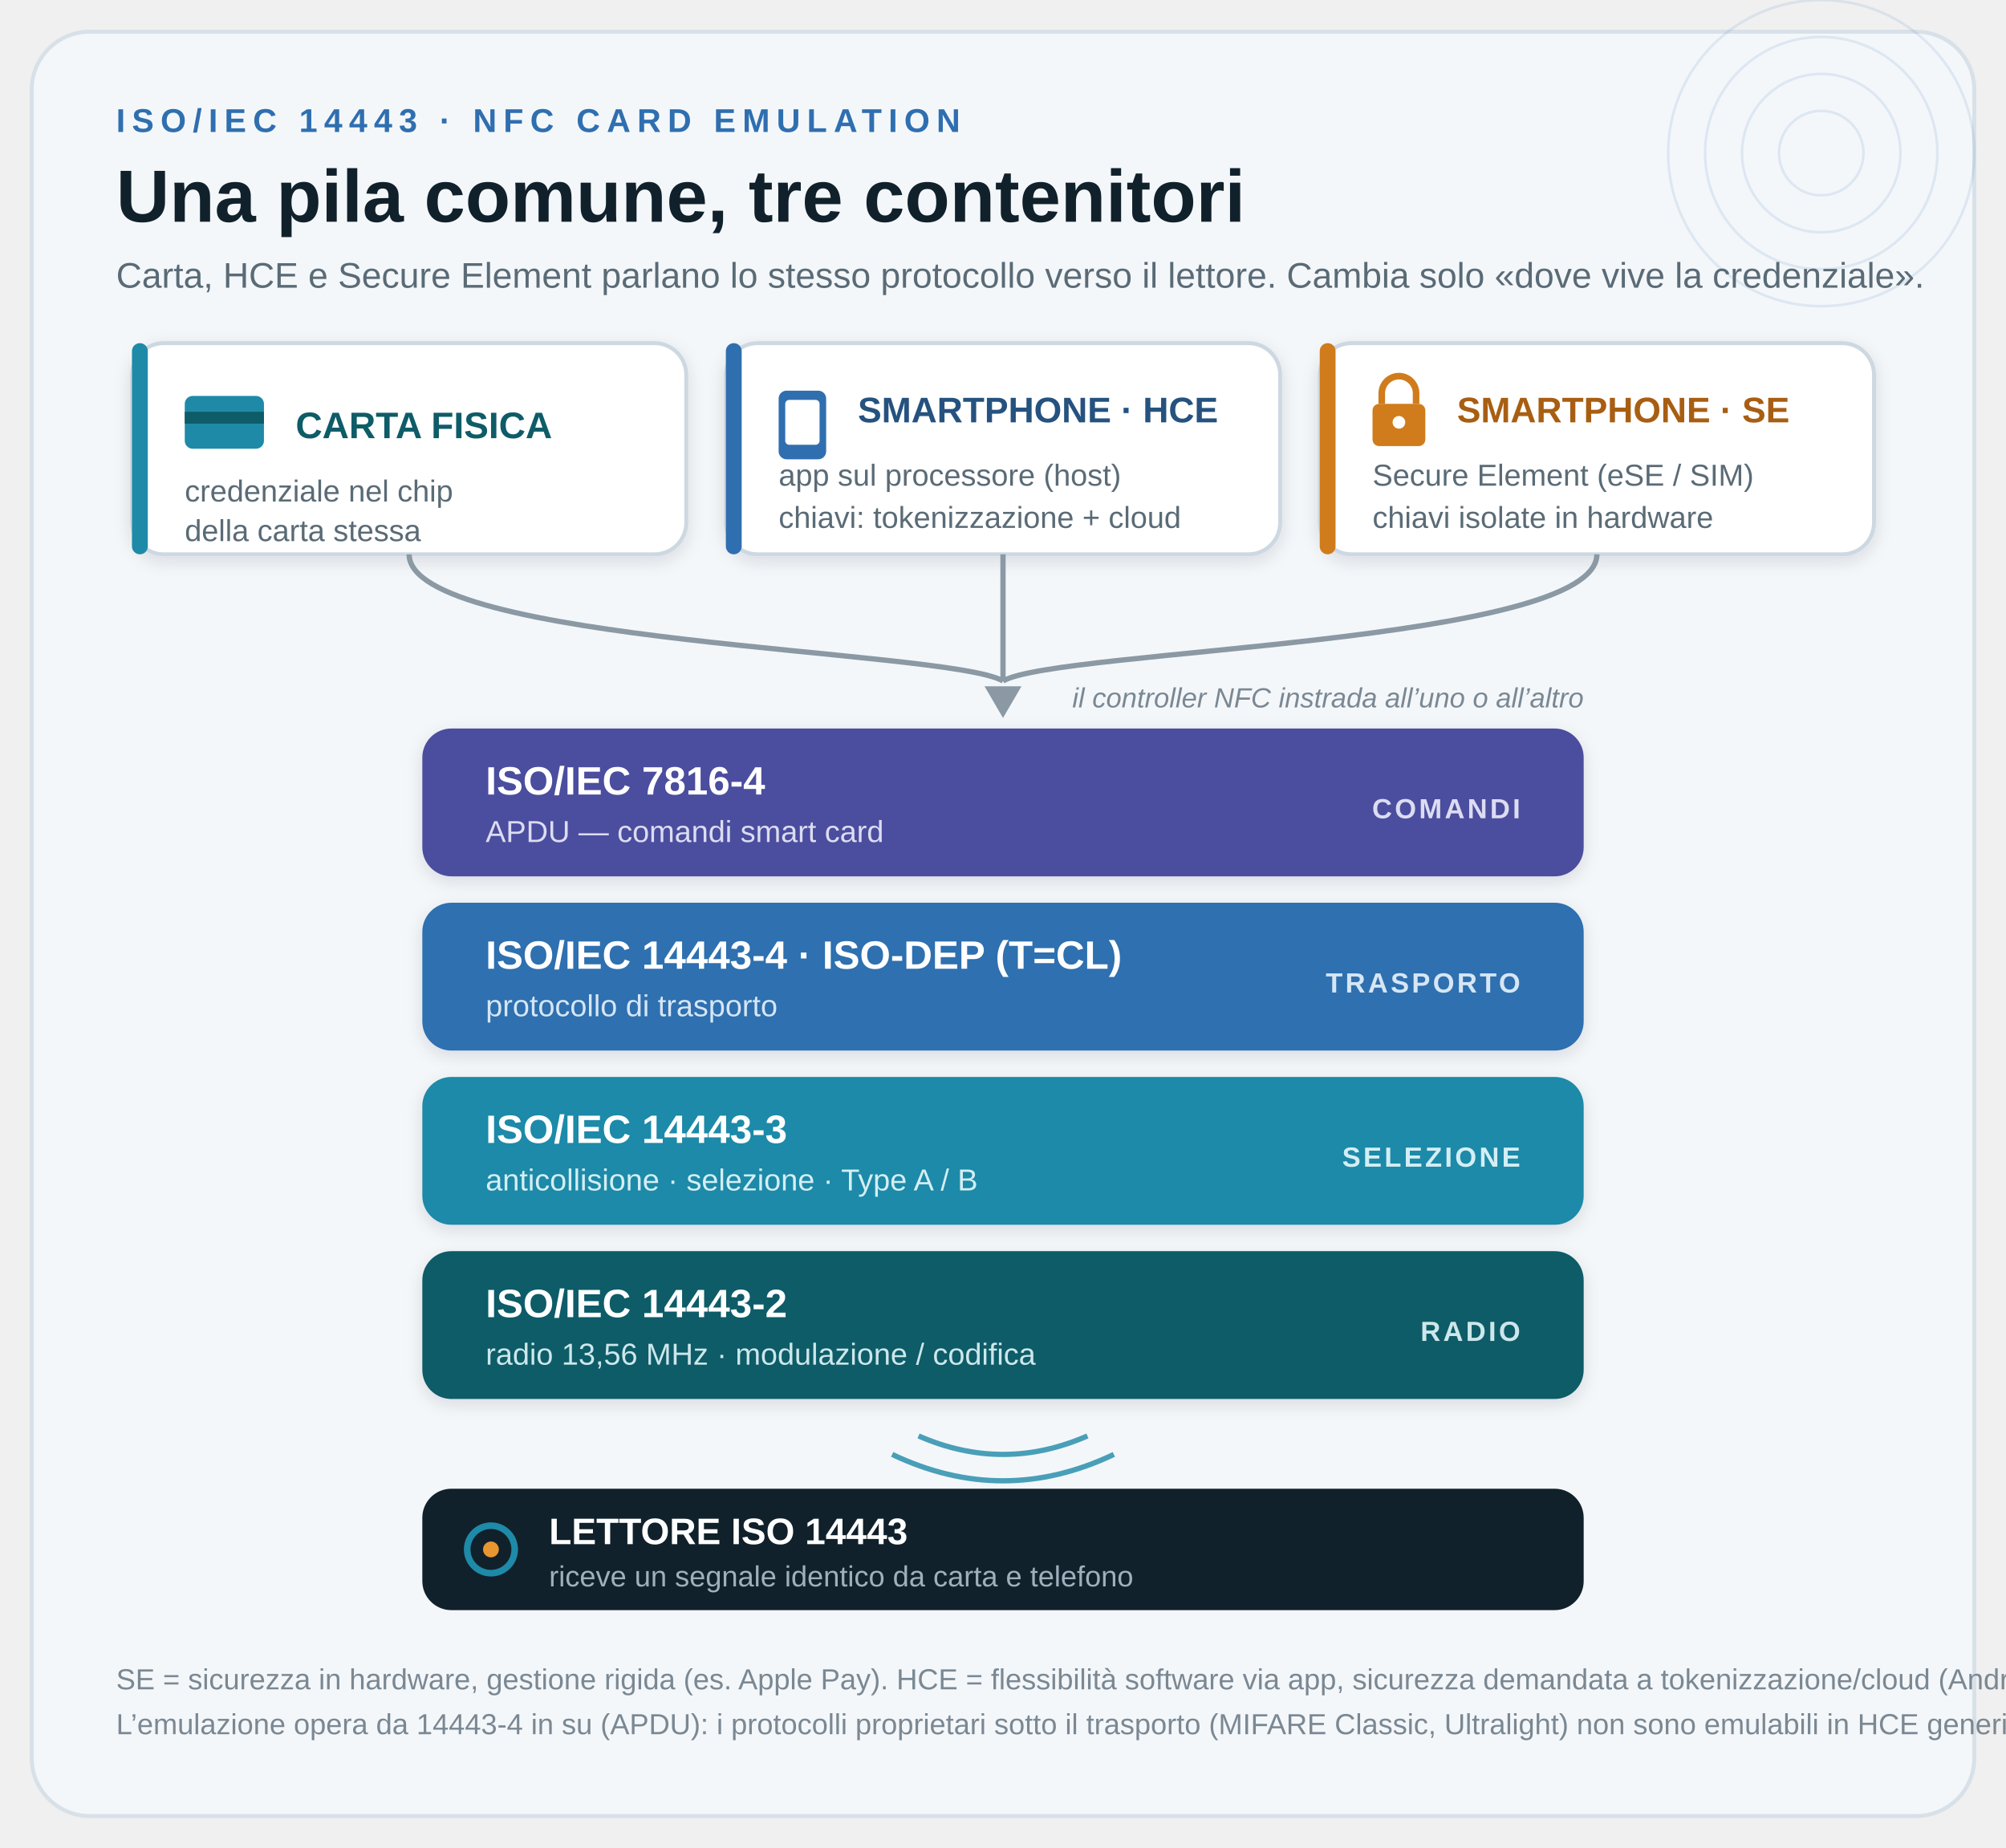
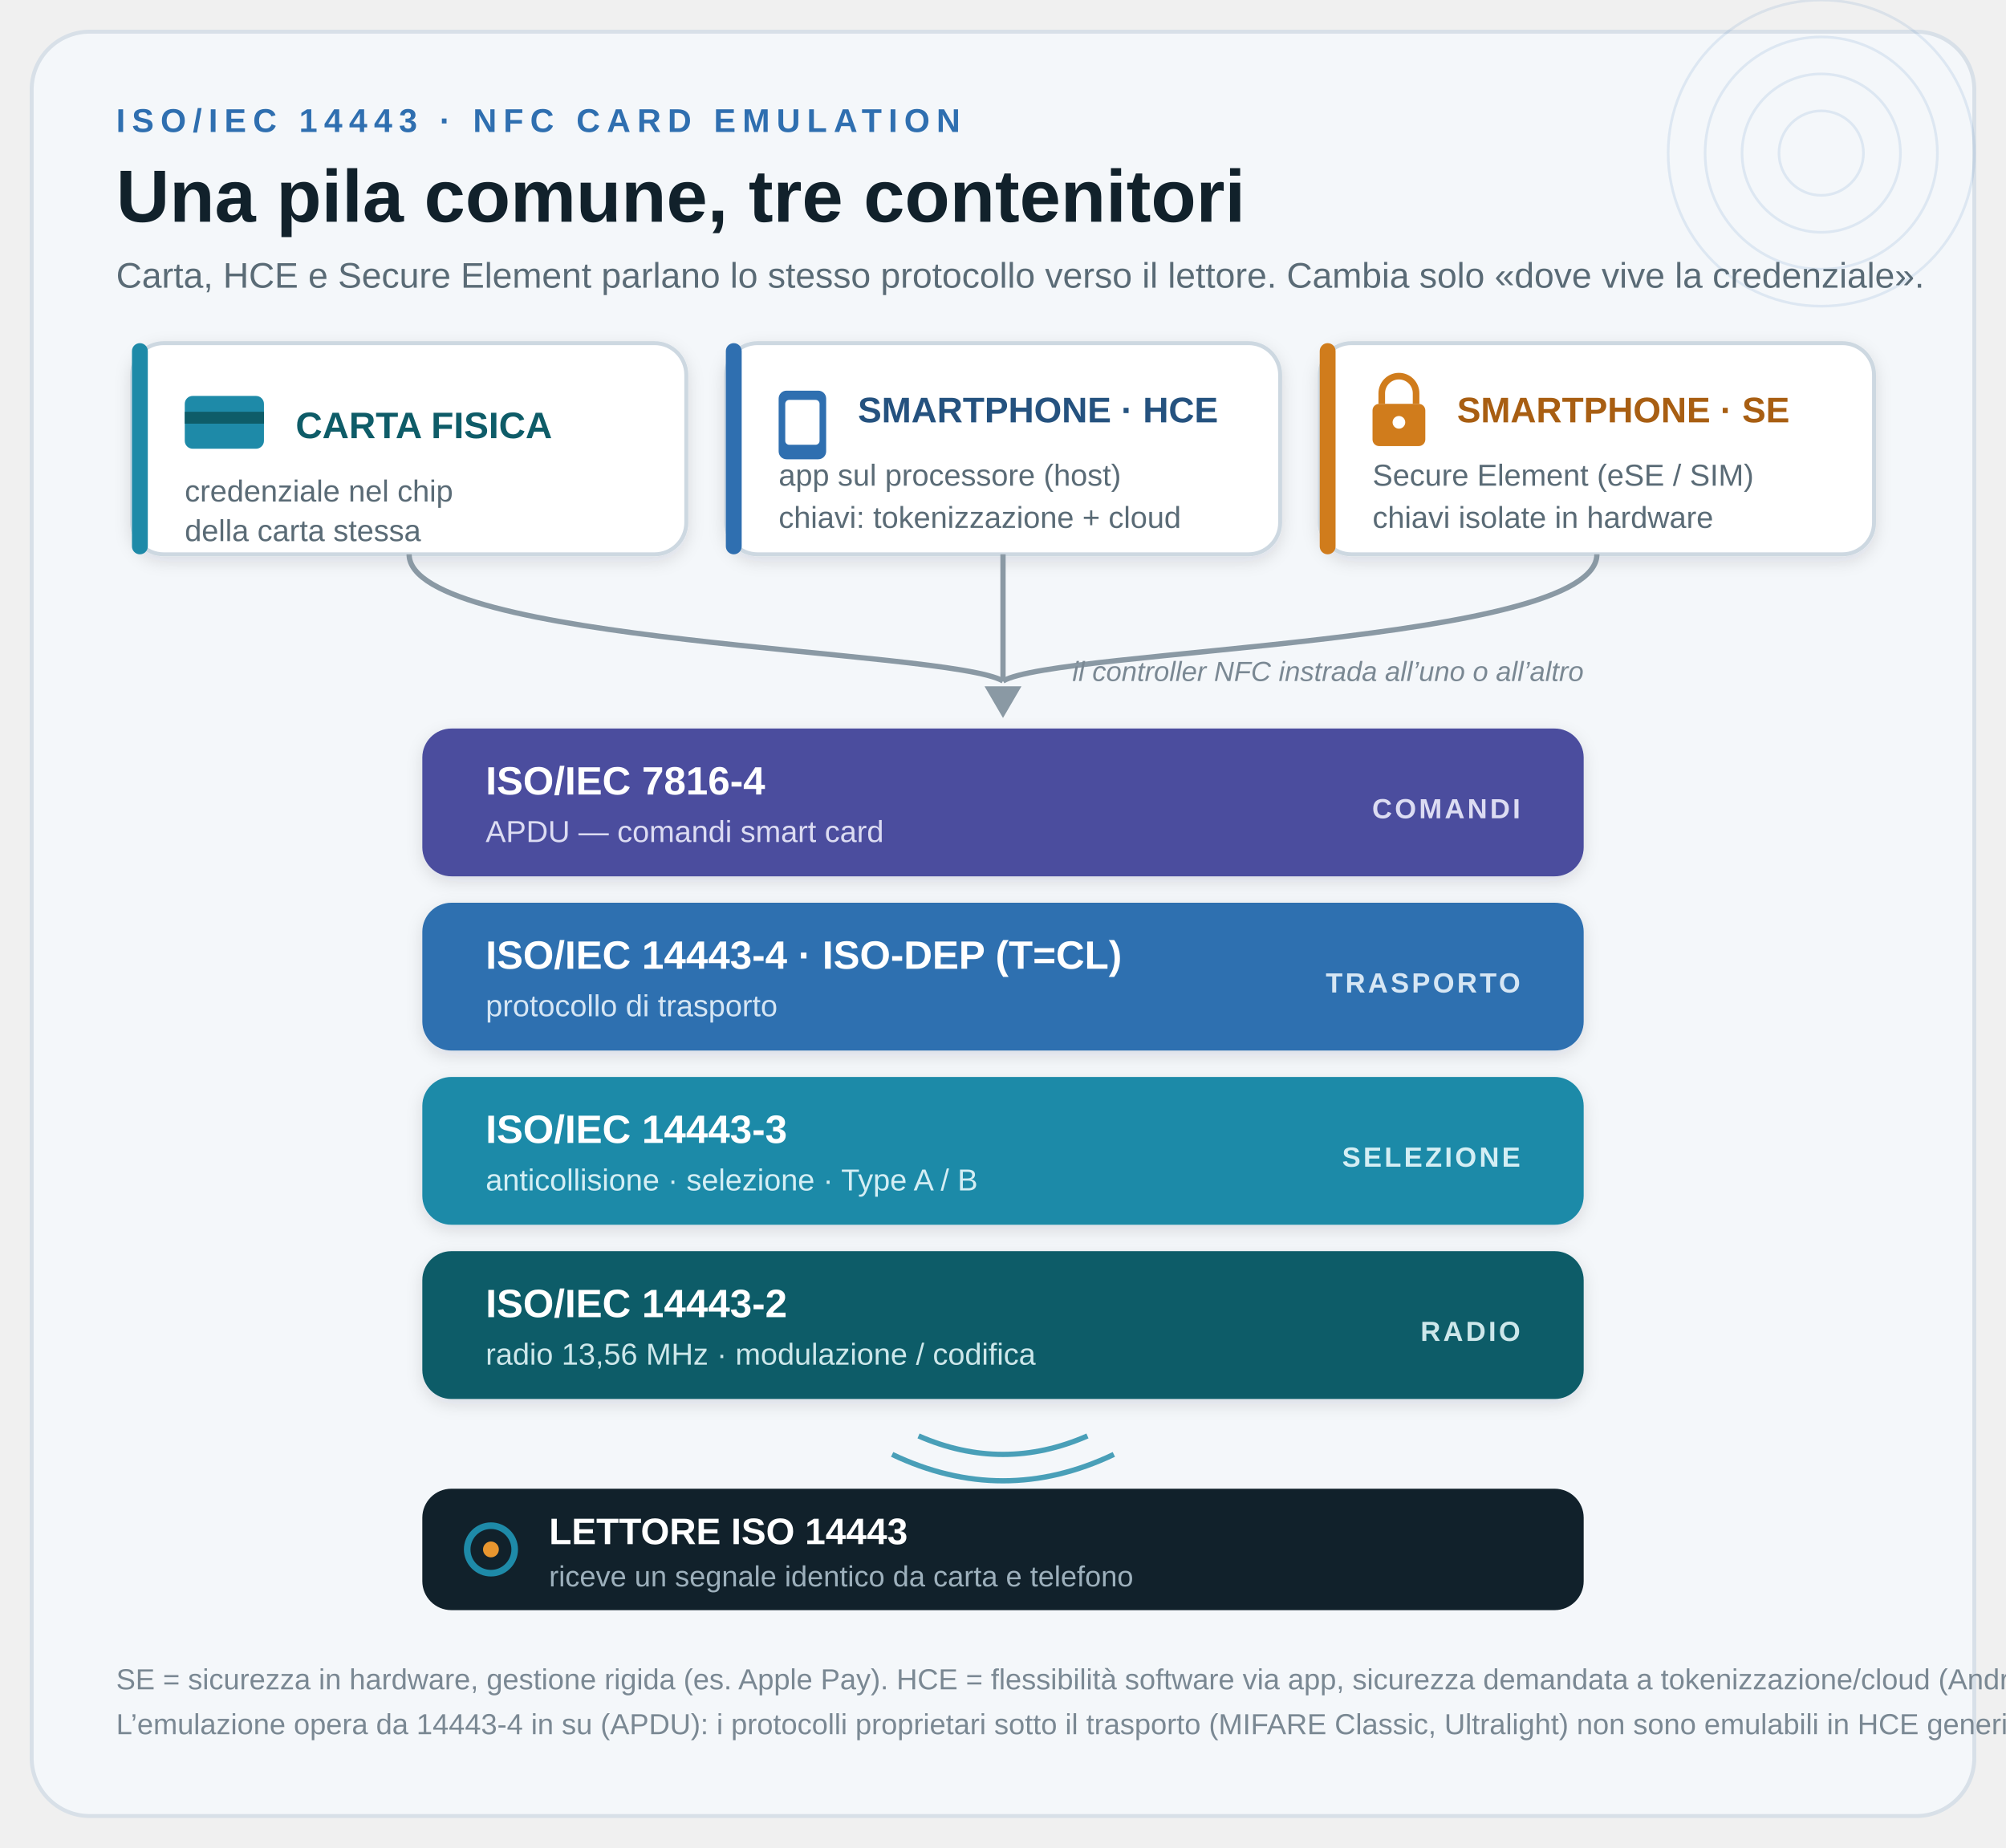
<svg xmlns="http://www.w3.org/2000/svg" viewBox="0 0 760 700" font-family="'Segoe UI', system-ui, -apple-system, 'Helvetica Neue', Arial, sans-serif">
  <defs>
    <linearGradient id="seGrad" x1="0" y1="0" x2="0" y2="1">
      <stop offset="0" stop-color="#E8962F" />
      <stop offset="1" stop-color="#D07C1C" />
    </linearGradient>
    <filter id="soft" x="-20%" y="-20%" width="140%" height="140%">
      <feDropShadow dx="0" dy="2" stdDeviation="3" flood-color="#11212B" flood-opacity="0.12" />
    </filter>
  </defs>
  <rect x="12" y="12" width="736" height="676" rx="22" fill="#F4F7FA" stroke="#D8E0E8" stroke-width="1.5" />
  <g stroke="#2F6FB0" fill="none" opacity="0.12">
    <circle cx="690" cy="58" r="16" />
    <circle cx="690" cy="58" r="30" />
    <circle cx="690" cy="58" r="44" />
    <circle cx="690" cy="58" r="58" />
  </g>
  <text x="44" y="50" font-size="12.5" letter-spacing="2.5" font-weight="700" fill="#2F6FB0">ISO/IEC 14443 · NFC CARD EMULATION</text>
  <text x="44" y="84" font-size="28" font-weight="700" fill="#11212B">Una pila comune, tre contenitori</text>
  <text x="44" y="109" font-size="13.5" fill="#5A6B76">Carta, HCE e Secure Element parlano lo stesso protocollo verso il lettore. Cambia solo «dove vive la credenziale».</text>
  <rect x="50" y="130" width="210" height="80" rx="12" fill="#FFFFFF" stroke="#CDD8E1" stroke-width="1.5" filter="url(#soft)" />
  <rect x="50" y="130" width="6" height="80" rx="3" fill="#1E8AA8" />
  <rect x="70" y="150" width="30" height="20" rx="3" fill="#1E8AA8" />
  <rect x="70" y="156" width="30" height="4.5" fill="#0E5C68" />
  <text x="112" y="166" font-size="14" font-weight="700" fill="#0E5C68">CARTA FISICA</text>
  <text x="70" y="190" font-size="11.5" fill="#5A6B76">credenziale nel chip</text>
  <text x="70" y="205" font-size="11.5" fill="#5A6B76">della carta stessa</text>
  <rect x="275" y="130" width="210" height="80" rx="12" fill="#FFFFFF" stroke="#CDD8E1" stroke-width="1.5" filter="url(#soft)" />
  <rect x="275" y="130" width="6" height="80" rx="3" fill="#2F6FB0" />
  <rect x="295" y="148" width="18" height="26" rx="3" fill="#2F6FB0" />
  <rect x="297.5" y="151.5" width="13" height="17" rx="1.5" fill="#FFFFFF" />
  <text x="325" y="160" font-size="13.5" font-weight="700" fill="#25527F">SMARTPHONE · HCE</text>
  <text x="295" y="184" font-size="11.5" fill="#5A6B76">app sul processore (host)</text>
  <text x="295" y="200" font-size="11.5" fill="#5A6B76">chiavi: tokenizzazione + cloud</text>
  <rect x="500" y="130" width="210" height="80" rx="12" fill="#FFFFFF" stroke="#CDD8E1" stroke-width="1.5" filter="url(#soft)" />
  <rect x="500" y="130" width="6" height="80" rx="3" fill="#D07C1C" />
  <rect x="520" y="153" width="20" height="16" rx="2.5" fill="#D07C1C" />
  <path d="M523.5 153 v-4 a6.5 6.5 0 0 1 13 0 v4" fill="none" stroke="#D07C1C" stroke-width="2.5" />
  <circle cx="530" cy="160" r="2.4" fill="#FFFFFF" />
  <text x="552" y="160" font-size="13.5" font-weight="700" fill="#A85E12">SMARTPHONE · SE</text>
  <text x="520" y="184" font-size="11.5" fill="#5A6B76">Secure Element (eSE / SIM)</text>
  <text x="520" y="200" font-size="11.5" fill="#5A6B76">chiavi isolate in hardware</text>
  <g stroke="#8A99A4" stroke-width="2" fill="none">
    <path d="M155 210 C 155 244, 360 246, 380 258" />
    <path d="M380 210 L 380 258" />
    <path d="M605 210 C 605 244, 400 246, 380 258" />
  </g>
  <path d="M380 272 l-7 -12 l14 0 z" fill="#8A99A4" />
-   <text x="600" y="268" font-size="10.5" font-style="italic" fill="#7A8893" text-anchor="end">il controller NFC instrada all’uno o all’altro</text>
+   <text x="600" y="258" font-size="10.5" font-style="italic" fill="#7A8893" text-anchor="end">il controller NFC instrada all’uno o all’altro</text>
  <rect x="160" y="276" width="440" height="56" rx="11" fill="#4B4E9E" filter="url(#soft)" />
  <text x="184" y="301" font-size="15" font-weight="700" fill="#FFFFFF">ISO/IEC 7816-4</text>
  <text x="184" y="319" font-size="11.5" fill="#DCDCF2">APDU — comandi smart card</text>
  <text x="576" y="310" font-size="10.5" font-weight="700" letter-spacing="1" fill="#DCDCF2" text-anchor="end">COMANDI</text>
  <rect x="160" y="342" width="440" height="56" rx="11" fill="#2F6FB0" filter="url(#soft)" />
  <text x="184" y="367" font-size="15" font-weight="700" fill="#FFFFFF">ISO/IEC 14443-4 · ISO-DEP (T=CL)</text>
  <text x="184" y="385" font-size="11.5" fill="#D6E6F4">protocollo di trasporto</text>
  <text x="576" y="376" font-size="10.5" font-weight="700" letter-spacing="1" fill="#D6E6F4" text-anchor="end">TRASPORTO</text>
  <rect x="160" y="408" width="440" height="56" rx="11" fill="#1E8AA8" filter="url(#soft)" />
  <text x="184" y="433" font-size="15" font-weight="700" fill="#FFFFFF">ISO/IEC 14443-3</text>
  <text x="184" y="451" font-size="11.5" fill="#D4EEF4">anticollisione · selezione · Type A / B</text>
  <text x="576" y="442" font-size="10.5" font-weight="700" letter-spacing="1" fill="#D4EEF4" text-anchor="end">SELEZIONE</text>
  <rect x="160" y="474" width="440" height="56" rx="11" fill="#0E5C68" filter="url(#soft)" />
  <text x="184" y="499" font-size="15" font-weight="700" fill="#FFFFFF">ISO/IEC 14443-2</text>
  <text x="184" y="517" font-size="11.5" fill="#CDE7EA">radio 13,56 MHz · modulazione / codifica</text>
  <text x="576" y="508" font-size="10.5" font-weight="700" letter-spacing="1" fill="#CDE7EA" text-anchor="end">RADIO</text>
  <g stroke="#1E8AA8" stroke-width="2" fill="none" opacity="0.8">
    <path d="M348 544 q32 14 64 0" />
    <path d="M338 551 q42 20 84 0" />
  </g>
  <rect x="160" y="564" width="440" height="46" rx="11" fill="#11212B" />
  <circle cx="186" cy="587" r="9" fill="none" stroke="#1E8AA8" stroke-width="2.5" />
  <circle cx="186" cy="587" r="3" fill="#E8962F" />
  <text x="208" y="585" font-size="14" font-weight="700" fill="#FFFFFF">LETTORE ISO 14443</text>
  <text x="208" y="601" font-size="11" fill="#9DB0BC">riceve un segnale identico da carta e telefono</text>
  <text x="44" y="640" font-size="11" fill="#7A8893">SE = sicurezza in hardware, gestione rigida (es. Apple Pay). HCE = flessibilità software via app, sicurezza demandata a tokenizzazione/cloud (Android 4.4+).</text>
  <text x="44" y="657" font-size="11" fill="#7A8893">L’emulazione opera da 14443-4 in su (APDU): i protocolli proprietari sotto il trasporto (MIFARE Classic, Ultralight) non sono emulabili in HCE generico.</text>
</svg>
